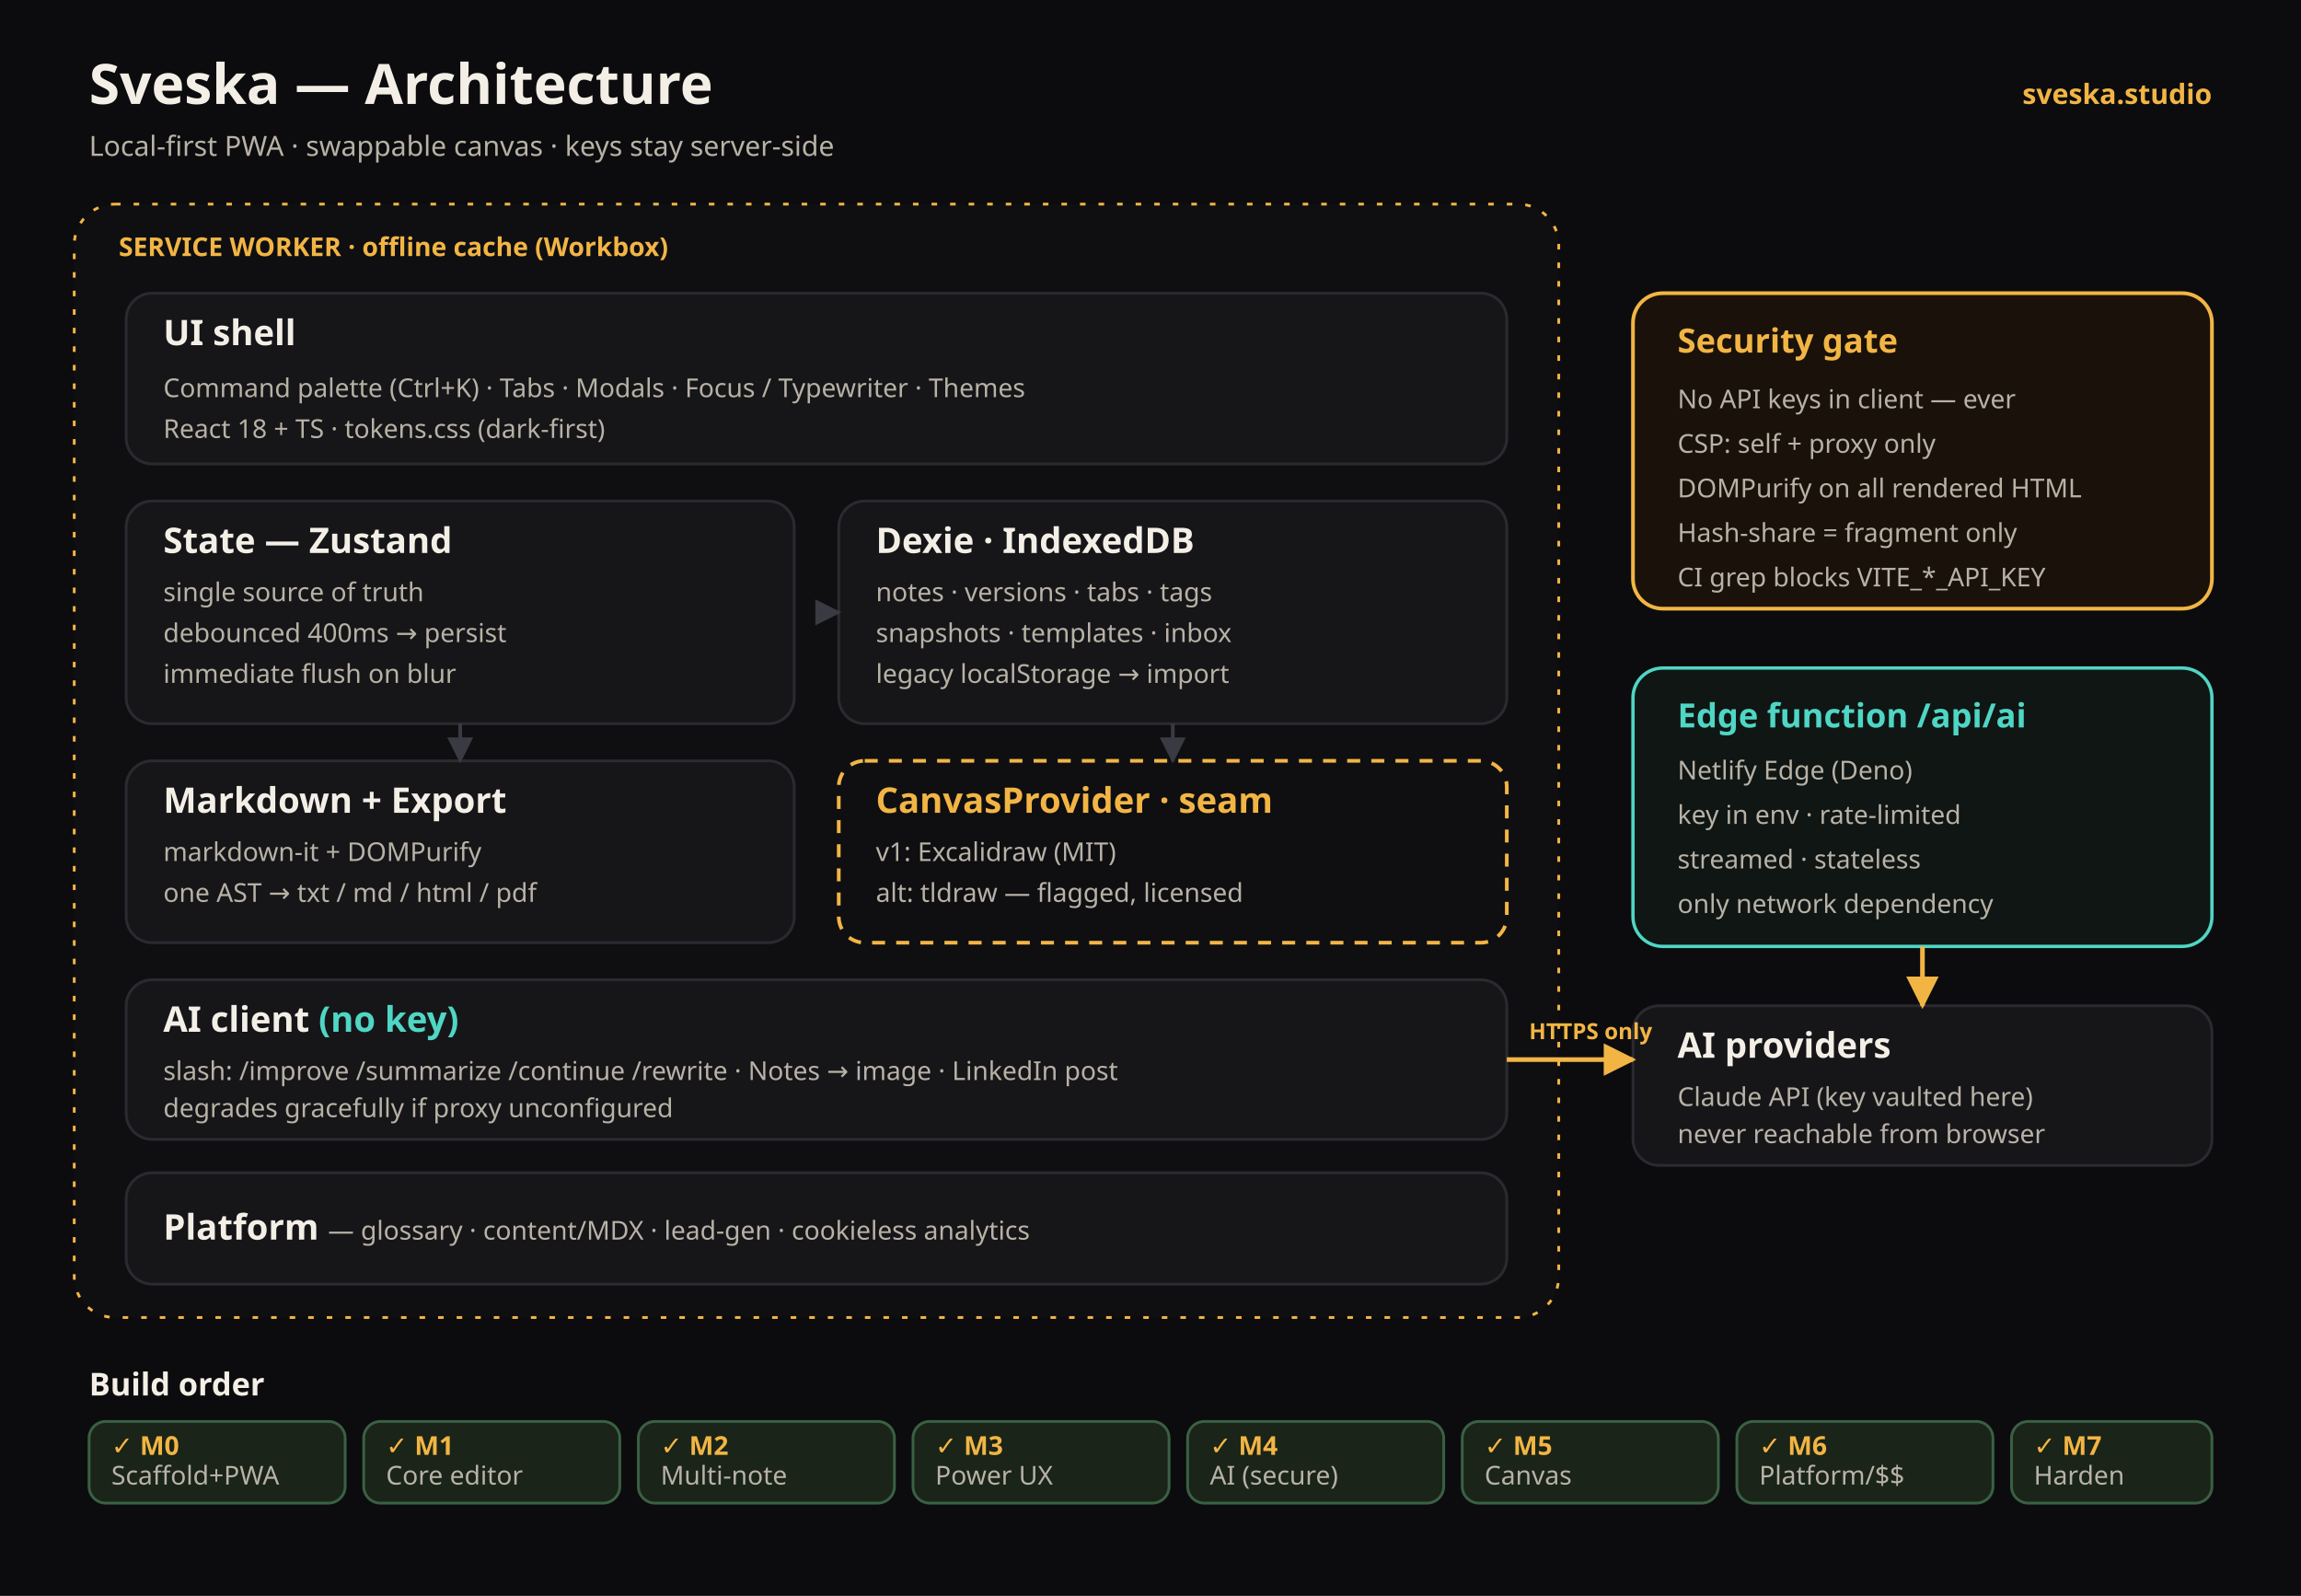
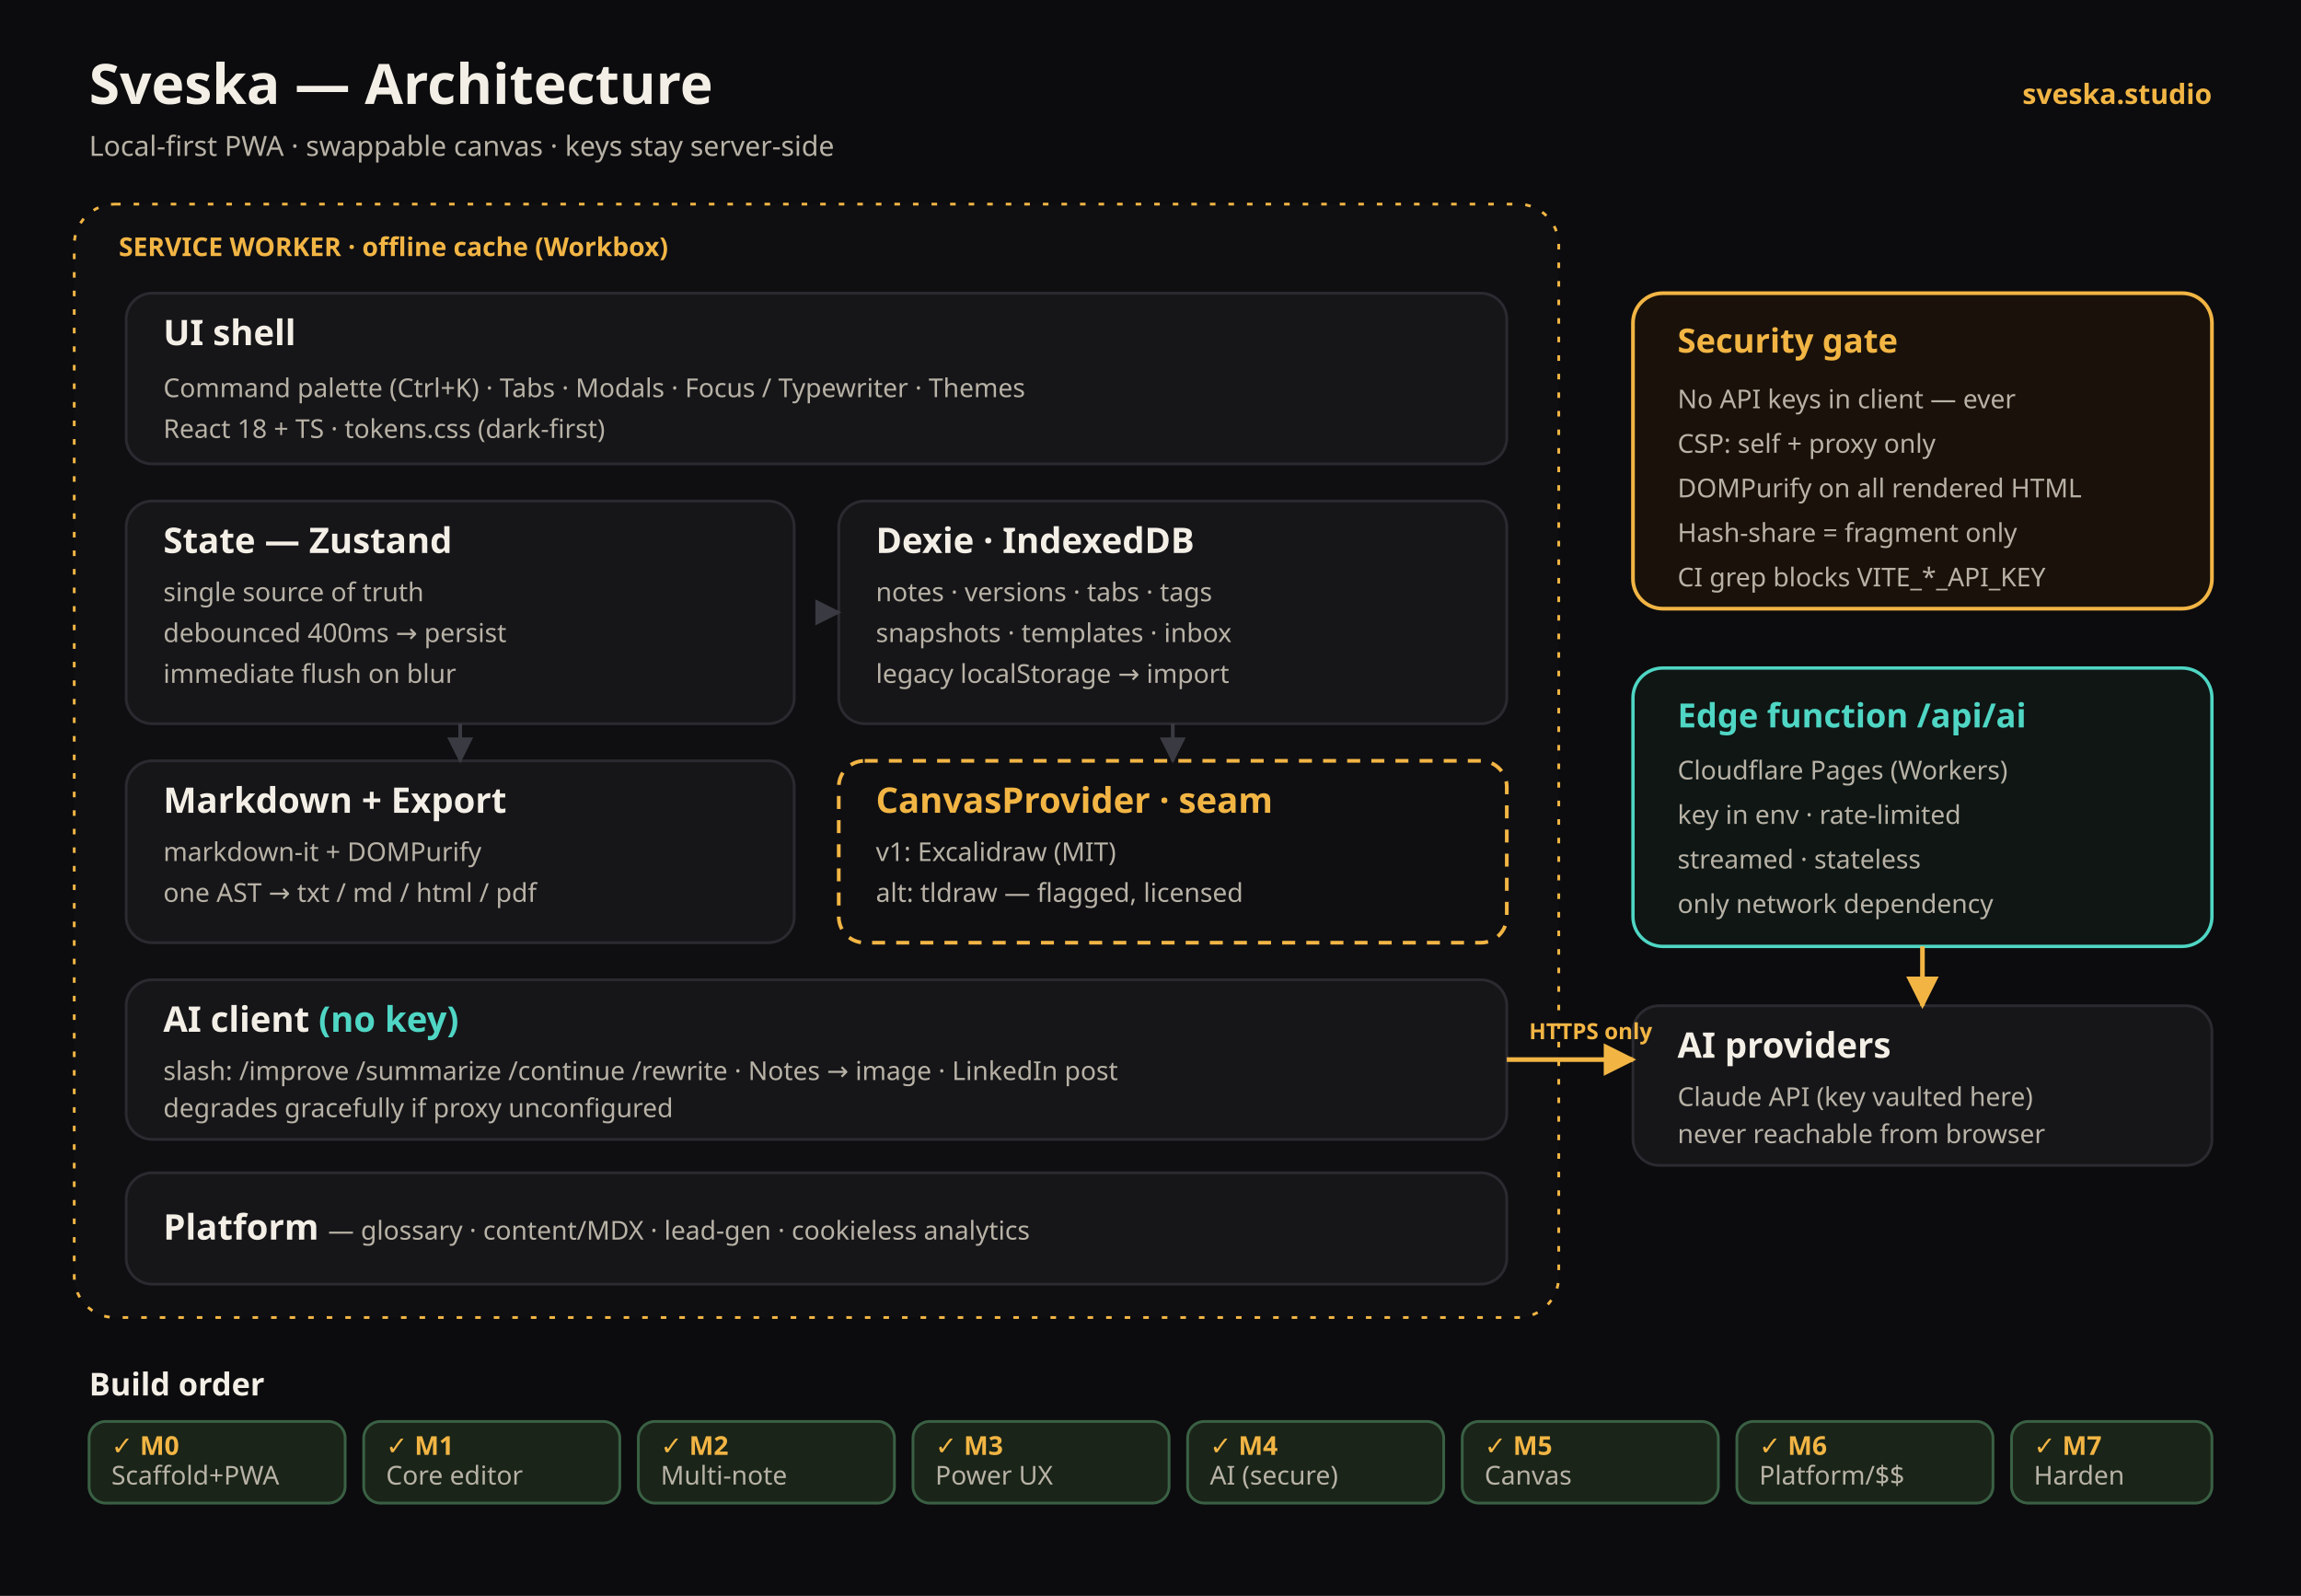
<svg xmlns="http://www.w3.org/2000/svg" viewBox="0 0 1240 860" font-family="'Bricolage Grotesque','Segoe UI',system-ui,sans-serif">
  <defs>
    <style>
      .bg{fill:#0C0C0E}.surf{fill:#161619;stroke:#222228;stroke-width:1.5}
      .surfDone{fill:#1a2418;stroke:#3a6044;stroke-width:1.5}
      .t{fill:#F4EFE6}.td{fill:#B8B2A6}.am{fill:#F2B544}.ai{fill:#4FD6C4}
      .lbl{fill:#F4EFE6;font-size:19px;font-weight:700}
      .sm{fill:#B8B2A6;font-size:14px}.tag{fill:#0C0C0E;font-size:12px;font-weight:700}.ms{fill:#F2B544;font-size:14px;font-weight:700}.msi{fill:#4FD6C4;font-size:14px;font-weight:700}
      .box{fill:#161619;stroke:#2A2A30;stroke-width:1.5;rx:14}
      .seam{fill:none;stroke:#F2B544;stroke-width:2;stroke-dasharray:7 6}
      .flow{stroke:#3A3A42;stroke-width:2;fill:none;marker-end:url(#a)}
      .flowA{stroke:#F2B544;stroke-width:2.5;fill:none;marker-end:url(#aa)}
    </style>
    <marker id="a" viewBox="0 0 10 10" refX="9" refY="5" markerWidth="7" markerHeight="7" orient="auto">
      <path d="M0 0L10 5L0 10z" fill="#3A3A42" />
    </marker>
    <marker id="aa" viewBox="0 0 10 10" refX="9" refY="5" markerWidth="7" markerHeight="7" orient="auto">
      <path d="M0 0L10 5L0 10z" fill="#F2B544" />
    </marker>
  </defs>
  <rect class="bg" x="0" y="0" width="1240" height="860" />
  <text x="48" y="56" class="t" font-size="30" font-weight="700">Sveska — Architecture</text>
  <text x="48" y="84" class="td" font-size="15">Local-first PWA · swappable canvas · keys stay server-side</text>
  <text x="1192" y="56" text-anchor="end" class="am" font-size="15" font-weight="700">sveska.studio</text>
  <rect x="40" y="110" width="800" height="600" rx="22" fill="#0F0F12" stroke="#F2B544" stroke-width="1.5" stroke-dasharray="3 7" />
  <text x="64" y="138" class="am" font-size="14" font-weight="700">SERVICE WORKER · offline cache (Workbox)</text>
  <rect class="box" x="68" y="158" width="744" height="92" />
  <text x="88" y="186" class="lbl">UI shell</text>
  <text x="88" y="214" class="sm">Command palette (Ctrl+K) · Tabs · Modals · Focus / Typewriter · Themes</text>
  <text x="88" y="236" class="sm">React 18 + TS · tokens.css (dark-first)</text>
  <rect class="box" x="68" y="270" width="360" height="120" />
  <text x="88" y="298" class="lbl">State — Zustand</text>
  <text x="88" y="324" class="sm">single source of truth</text>
  <text x="88" y="346" class="sm">debounced 400ms → persist</text>
  <text x="88" y="368" class="sm">immediate flush on blur</text>
  <rect class="box" x="452" y="270" width="360" height="120" />
  <text x="472" y="298" class="lbl">Dexie · IndexedDB</text>
  <text x="472" y="324" class="sm">notes · versions · tabs · tags</text>
  <text x="472" y="346" class="sm">snapshots · templates · inbox</text>
  <text x="472" y="368" class="sm">legacy localStorage → import</text>
  <rect class="box" x="68" y="410" width="360" height="98" />
  <text x="88" y="438" class="lbl">Markdown + Export</text>
  <text x="88" y="464" class="sm">markdown-it + DOMPurify</text>
  <text x="88" y="486" class="sm">one AST → txt / md / html / pdf</text>
  <rect x="452" y="410" width="360" height="98" rx="14" class="seam" />
  <text x="472" y="438" class="am" font-size="19" font-weight="700">CanvasProvider · seam</text>
  <text x="472" y="464" class="sm">v1: Excalidraw (MIT)</text>
  <text x="472" y="486" class="sm">alt: tldraw — flagged, licensed</text>
  <rect class="box" x="68" y="528" width="744" height="86" />
  <text x="88" y="556" class="lbl">AI client <tspan class="ai">(no key)</tspan>
  </text>
  <text x="88" y="582" class="sm">slash: /improve /summarize /continue /rewrite · Notes → image · LinkedIn post</text>
  <text x="88" y="602" class="sm">degrades gracefully if proxy unconfigured</text>
  <rect class="box" x="68" y="632" width="744" height="60" />
  <text x="88" y="668" class="lbl">Platform <tspan class="td" font-size="14" font-weight="400">— glossary · content/MDX · lead-gen · cookieless analytics</tspan>
  </text>
  <rect x="880" y="158" width="312" height="170" rx="16" fill="#1A120A" stroke="#F2B544" stroke-width="2" />
  <text x="904" y="190" class="am" font-size="18" font-weight="700">Security gate</text>
  <text x="904" y="220" class="sm">No API keys in client — ever</text>
  <text x="904" y="244" class="sm">CSP: self + proxy only</text>
  <text x="904" y="268" class="sm">DOMPurify on all rendered HTML</text>
  <text x="904" y="292" class="sm">Hash-share = fragment only</text>
  <text x="904" y="316" class="sm">CI grep blocks VITE_*_API_KEY</text>
  <rect x="880" y="360" width="312" height="150" rx="16" fill="#0F1614" stroke="#4FD6C4" stroke-width="1.8" />
  <text x="904" y="392" class="ai" font-size="18" font-weight="700">Edge function /api/ai</text>
-   <text x="904" y="420" class="sm">Netlify Edge (Deno)</text>
+   <text x="904" y="420" class="sm">Cloudflare Pages (Workers)</text>
  <text x="904" y="444" class="sm">key in env · rate-limited</text>
  <text x="904" y="468" class="sm">streamed · stateless</text>
  <text x="904" y="492" class="sm">only network dependency</text>
  <rect class="box" x="880" y="542" width="312" height="86" />
  <text x="904" y="570" class="lbl">AI providers</text>
  <text x="904" y="596" class="sm">Claude API (key vaulted here)</text>
  <text x="904" y="616" class="sm">never reachable from browser</text>
  <path class="flow" d="M440 330 H452" />
  <path class="flow" d="M248 390 V410" />
  <path class="flow" d="M632 390 V410" />
  <path class="flow" d="M440 577 H452" opacity="0" />
  <path class="flowA" d="M812 571 H880" />
  <path class="flowA" d="M1036 510 V542" />
  <text x="824" y="560" class="am" font-size="12" font-weight="700">HTTPS only</text>
  <text x="48" y="752" class="t" font-size="17" font-weight="700">Build order</text>
  <g font-size="13">
    <rect x="48" y="766" width="138" height="44" rx="9" class="surfDone" />
    <text x="60" y="784" class="ms">✓ M0</text>
    <text x="60" y="800" class="sm">Scaffold+PWA</text>
    <rect x="196" y="766" width="138" height="44" rx="9" class="surfDone" />
    <text x="208" y="784" class="ms">✓ M1</text>
    <text x="208" y="800" class="sm">Core editor</text>
    <rect x="344" y="766" width="138" height="44" rx="9" class="surfDone" />
    <text x="356" y="784" class="ms">✓ M2</text>
    <text x="356" y="800" class="sm">Multi-note</text>
    <rect x="492" y="766" width="138" height="44" rx="9" class="surfDone" />
    <text x="504" y="784" class="ms">✓ M3</text>
    <text x="504" y="800" class="sm">Power UX</text>
    <rect x="640" y="766" width="138" height="44" rx="9" class="surfDone" />
    <text x="652" y="784" class="ms">✓ M4</text>
    <text x="652" y="800" class="sm">AI (secure)</text>
    <rect x="788" y="766" width="138" height="44" rx="9" class="surfDone" />
    <text x="800" y="784" class="ms">✓ M5</text>
    <text x="800" y="800" class="sm">Canvas</text>
    <rect x="936" y="766" width="138" height="44" rx="9" class="surfDone" />
    <text x="948" y="784" class="ms">✓ M6</text>
    <text x="948" y="800" class="sm">Platform/$$</text>
    <rect x="1084" y="766" width="108" height="44" rx="9" class="surfDone" />
    <text x="1096" y="784" class="ms">✓ M7</text>
    <text x="1096" y="800" class="sm">Harden</text>
  </g>
</svg>
